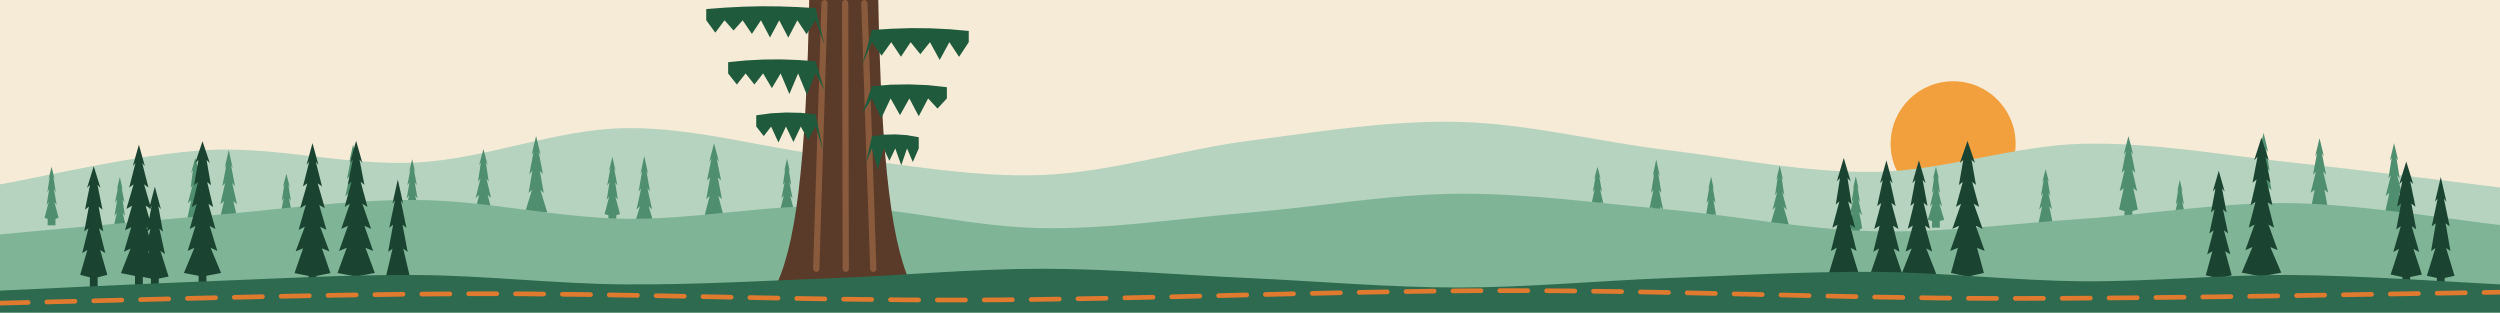
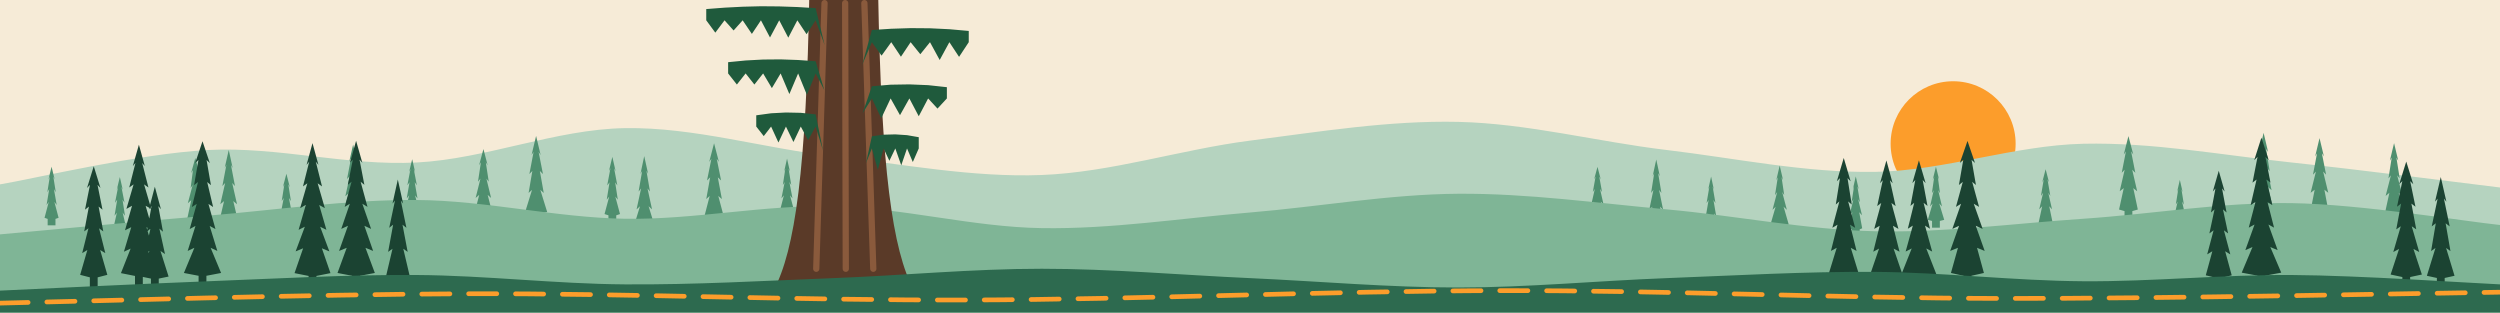
<svg xmlns="http://www.w3.org/2000/svg" viewBox="0 0 1600 200" preserveAspectRatio="xMidYMax slice">
  <rect width="1600" height="200" fill="#F6EBD7" />
-   <circle cx="1250" cy="92" r="40" fill="#F2A03D" />
+   <circle cx="1250" cy="92" r="40" fill="#FC9D2B" />
  <path d="M0.0,118.0 C22.2,114.3 88.9,98.3 133.3,96.0 C177.8,93.7 222.2,106.3 266.7,104.0 C311.1,101.7 355.6,82.7 400.0,82.0 C444.4,81.3 488.9,95.0 533.3,100.0 C577.8,105.0 622.2,113.7 666.7,112.0 C711.1,110.3 755.6,95.7 800.0,90.0 C844.4,84.3 888.9,77.0 933.3,78.0 C977.8,79.0 1022.2,90.7 1066.7,96.0 C1111.1,101.3 1155.6,110.7 1200.0,110.0 C1244.4,109.3 1288.9,93.0 1333.3,92.0 C1377.8,91.0 1422.2,99.3 1466.7,104.0 C1511.1,108.7 1577.8,117.3 1600.0,120.0 L1600,200 L0,200 Z" fill="#b5d3bf" />
  <path d="M33.0,106.7 L35.0,114.9 L34.1,112.9 L35.7,123.0 L34.5,121.0 L36.3,131.2 L34.8,129.2 L37.5,139.4 L35.5,140.1 L35.5,144.2 L30.5,144.2 L30.5,140.1 L28.5,139.4 L31.2,129.2 L29.8,131.2 L31.5,121.0 L30.3,123.0 L31.9,112.9 L31.0,114.9 ZM76.7,113.3 L78.6,121.6 L77.7,119.6 L79.7,129.8 L78.4,127.8 L80.0,138.1 L78.5,136.1 L80.9,146.3 L79.2,147.0 L79.2,151.2 L74.2,151.2 L74.2,147.0 L72.5,146.3 L74.8,136.1 L73.3,138.1 L75.0,127.8 L73.6,129.8 L75.6,119.6 L74.7,121.6 ZM125.0,101.1 L127.6,110.8 L126.4,108.8 L127.9,120.4 L126.6,118.4 L129.7,130.1 L127.5,128.1 L130.0,139.7 L127.5,140.6 L127.5,145.1 L122.5,145.1 L122.5,140.6 L119.9,139.7 L122.4,128.1 L120.2,130.1 L123.3,118.4 L122.0,120.4 L123.5,108.8 L122.3,110.8 ZM146.4,96.0 L148.9,107.5 L147.8,105.5 L150.4,119.1 L148.6,117.1 L151.7,130.7 L149.3,128.7 L152.5,142.3 L148.9,143.3 L148.9,148.3 L143.9,148.3 L143.9,143.3 L140.2,142.3 L143.4,128.7 L141.0,130.7 L144.1,117.1 L142.3,119.1 L144.9,105.5 L143.8,107.5 ZM183.3,111.2 L185.5,119.9 L184.5,117.9 L186.2,128.7 L184.9,126.7 L187.0,137.5 L185.3,135.5 L188.2,146.2 L185.8,147.0 L185.8,151.3 L180.8,151.3 L180.8,147.0 L178.3,146.2 L181.2,135.5 L179.5,137.5 L181.6,126.7 L180.3,128.7 L182.0,117.9 L181.0,119.9 ZM226.0,92.5 L228.5,103.5 L227.4,101.5 L229.9,114.6 L228.1,112.6 L231.0,125.6 L228.7,123.6 L232.7,136.6 L228.5,137.6 L228.5,142.5 L223.5,142.5 L223.5,137.6 L219.3,136.6 L223.3,123.6 L221.0,125.6 L223.9,112.6 L222.1,114.6 L224.6,101.5 L223.5,103.5 ZM263.8,101.9 L265.7,110.2 L264.8,108.2 L266.8,118.6 L265.4,116.6 L267.2,127.0 L265.6,125.0 L268.4,135.3 L266.3,136.1 L266.3,140.2 L261.3,140.2 L261.3,136.1 L259.2,135.3 L261.9,125.0 L260.3,127.0 L262.1,116.6 L260.7,118.6 L262.7,108.2 L261.8,110.2 ZM309.4,95.4 L312.1,105.8 L310.9,103.8 L312.8,116.3 L311.3,114.3 L314.3,126.7 L312.1,124.7 L315.3,137.2 L311.9,138.1 L311.9,142.8 L306.9,142.8 L306.9,138.1 L303.5,137.2 L306.7,124.7 L304.4,126.7 L307.5,114.3 L305.9,116.3 L307.8,103.8 L306.6,105.8 ZM343.1,87.0 L346.0,99.2 L344.7,97.2 L347.5,111.4 L345.5,109.4 L348.0,123.5 L345.8,121.5 L350.2,135.7 L345.6,136.7 L345.6,141.9 L340.6,141.9 L340.6,136.7 L336.1,135.7 L340.5,121.5 L338.3,123.5 L340.7,109.4 L338.8,111.4 L341.5,97.2 L340.2,99.2 ZM391.9,100.4 L394.0,109.6 L393.0,107.6 L395.1,118.7 L393.7,116.7 L395.4,127.8 L393.8,125.8 L396.8,137.0 L394.4,137.8 L394.4,142.1 L389.4,142.1 L389.4,137.8 L386.9,137.0 L389.9,125.8 L388.3,127.8 L390.1,116.7 L388.6,118.7 L390.7,107.6 L389.7,109.6 ZM412.3,99.9 L414.8,111.3 L413.7,109.3 L416.0,122.6 L414.4,120.6 L417.3,134.0 L415.1,132.0 L419.2,145.3 L414.8,146.3 L414.8,151.3 L409.8,151.3 L409.8,146.3 L405.5,145.3 L409.6,132.0 L407.4,134.0 L410.3,120.6 L408.7,122.6 L411.0,109.3 L409.9,111.3 ZM457.0,91.7 L460.1,103.6 L458.7,101.6 L461.5,115.5 L459.4,113.5 L462.0,127.4 L459.7,125.4 L463.4,139.3 L459.5,140.3 L459.5,145.4 L454.5,145.4 L454.5,140.3 L450.6,139.3 L454.2,125.4 L452.0,127.4 L454.5,113.5 L452.5,115.5 L455.3,101.6 L453.9,103.6 ZM503.7,101.5 L505.6,110.0 L504.7,108.0 L506.4,118.5 L505.2,116.5 L507.2,127.0 L505.6,125.0 L508.4,135.5 L506.2,136.3 L506.2,140.5 L501.2,140.5 L501.2,136.3 L499.0,135.5 L501.7,125.0 L500.1,127.0 L502.2,116.5 L501.0,118.5 L502.6,108.0 L501.8,110.0 ZM529.3,107.6 L531.5,117.3 L530.5,115.3 L532.7,127.1 L531.1,125.1 L534.1,136.8 L531.9,134.8 L534.9,146.6 L531.8,147.4 L531.8,152.0 L526.8,152.0 L526.8,147.4 L523.6,146.6 L526.6,134.8 L524.4,136.8 L527.4,125.1 L525.8,127.1 L528.0,115.3 L527.0,117.3 ZM1022.4,106.8 L1024.5,114.9 L1023.5,112.9 L1025.3,122.9 L1024.0,120.9 L1026.3,131.0 L1024.5,129.0 L1027.1,139.1 L1024.9,139.8 L1024.9,143.9 L1019.9,143.9 L1019.9,139.8 L1017.6,139.1 L1020.2,129.0 L1018.4,131.0 L1020.7,120.9 L1019.4,122.9 L1021.2,112.9 L1020.2,114.9 ZM1060.0,102.1 L1062.3,112.8 L1061.2,110.8 L1063.3,123.5 L1061.8,121.5 L1064.4,134.3 L1062.4,132.3 L1065.4,145.0 L1062.5,146.0 L1062.5,150.8 L1057.5,150.8 L1057.5,146.0 L1054.6,145.0 L1057.5,132.3 L1055.5,134.3 L1058.2,121.5 L1056.7,123.5 L1058.7,110.8 L1057.7,112.8 ZM1095.1,113.0 L1096.9,121.5 L1096.1,119.5 L1097.9,130.0 L1096.6,128.0 L1098.4,138.5 L1096.9,136.5 L1100.2,147.0 L1097.6,147.8 L1097.6,152.0 L1092.6,152.0 L1092.6,147.8 L1089.9,147.0 L1093.2,136.5 L1091.7,138.5 L1093.5,128.0 L1092.2,130.0 L1094.0,119.5 L1093.2,121.5 ZM1139.0,106.0 L1141.2,115.4 L1140.2,113.4 L1141.9,124.9 L1140.6,122.9 L1143.6,134.3 L1141.5,132.3 L1144.8,143.7 L1141.5,144.5 L1141.5,149.0 L1136.5,149.0 L1136.5,144.5 L1133.1,143.7 L1136.4,132.3 L1134.4,134.3 L1137.4,122.9 L1136.0,124.9 L1137.8,113.4 L1136.8,115.4 ZM1187.7,112.9 L1189.6,121.2 L1188.7,119.2 L1190.4,129.5 L1189.2,127.5 L1191.7,137.8 L1189.9,135.8 L1191.8,146.1 L1190.2,146.8 L1190.2,151.0 L1185.2,151.0 L1185.2,146.8 L1183.5,146.1 L1185.5,135.8 L1183.7,137.8 L1186.2,127.5 L1185.0,129.5 L1186.6,119.2 L1185.8,121.2 ZM1239.0,106.7 L1241.1,115.2 L1240.2,113.2 L1241.6,123.7 L1240.4,121.7 L1242.9,132.2 L1241.1,130.2 L1244.3,140.7 L1241.5,141.4 L1241.5,145.7 L1236.5,145.7 L1236.5,141.4 L1233.8,140.7 L1236.9,130.2 L1235.2,132.2 L1237.6,121.7 L1236.4,123.7 L1237.9,113.2 L1236.9,115.2 ZM1309.2,108.3 L1311.4,116.8 L1310.4,114.8 L1312.2,125.4 L1310.9,123.4 L1313.3,134.0 L1311.5,132.0 L1313.7,142.6 L1311.7,143.4 L1311.7,147.6 L1306.7,147.6 L1306.7,143.4 L1304.7,142.6 L1307.0,132.0 L1305.1,134.0 L1307.6,123.4 L1306.2,125.4 L1308.0,114.8 L1307.0,116.8 ZM1362.2,87.1 L1365.3,98.9 L1363.9,96.9 L1366.6,110.6 L1364.6,108.6 L1367.8,122.4 L1365.3,120.4 L1368.2,134.1 L1364.7,135.1 L1364.7,140.2 L1359.7,140.2 L1359.7,135.1 L1356.2,134.1 L1359.2,120.4 L1356.6,122.4 L1359.8,108.6 L1357.9,110.6 L1360.6,96.9 L1359.2,98.9 ZM1395.1,115.1 L1396.9,123.0 L1396.1,121.0 L1397.7,131.0 L1396.5,129.0 L1398.8,138.9 L1397.2,136.9 L1400.0,146.9 L1397.6,147.6 L1397.6,151.7 L1392.6,151.7 L1392.6,147.6 L1390.2,146.9 L1393.1,136.9 L1391.4,138.9 L1393.7,129.0 L1392.5,131.0 L1394.1,121.0 L1393.3,123.0 ZM1448.7,85.0 L1451.6,97.3 L1450.3,95.3 L1452.6,109.5 L1450.9,107.5 L1453.8,121.7 L1451.5,119.7 L1454.9,133.9 L1451.2,135.0 L1451.2,140.1 L1446.2,140.1 L1446.2,135.0 L1442.5,133.9 L1445.9,119.7 L1443.7,121.7 L1446.6,107.5 L1444.8,109.5 L1447.2,95.3 L1445.9,97.3 ZM1484.5,88.4 L1487.3,100.1 L1486.0,98.1 L1488.7,111.8 L1486.8,109.8 L1490.1,123.4 L1487.6,121.4 L1490.2,135.1 L1487.0,136.1 L1487.0,141.2 L1482.0,141.2 L1482.0,136.1 L1478.7,135.1 L1481.4,121.4 L1478.8,123.4 L1482.2,109.8 L1480.3,111.8 L1482.9,98.1 L1481.7,100.1 ZM1532.2,91.6 L1534.9,102.9 L1533.7,100.9 L1535.8,114.2 L1534.2,112.2 L1537.6,125.4 L1535.2,123.4 L1538.1,136.7 L1534.7,137.7 L1534.7,142.6 L1529.7,142.6 L1529.7,137.7 L1526.3,136.7 L1529.2,123.4 L1526.8,125.4 L1530.2,112.2 L1528.6,114.2 L1530.7,100.9 L1529.5,102.9 Z" fill="#4f8f6f" />
  <path d="M0.0,150.0 C22.2,148.0 88.9,141.7 133.3,138.0 C177.8,134.3 222.2,127.7 266.7,128.0 C311.1,128.3 355.6,139.3 400.0,140.0 C444.4,140.7 488.9,131.0 533.3,132.0 C577.8,133.0 622.2,145.3 666.7,146.0 C711.1,146.7 755.6,139.7 800.0,136.0 C844.4,132.3 888.9,124.3 933.3,124.0 C977.8,123.7 1022.2,130.0 1066.7,134.0 C1111.1,138.0 1155.6,147.0 1200.0,148.0 C1244.4,149.0 1288.9,143.0 1333.3,140.0 C1377.8,137.0 1422.2,129.3 1466.7,130.0 C1511.1,130.7 1577.8,141.7 1600.0,144.0 L1600,200 L0,200 Z" fill="#7fb596" />
  <path d="M60.0,106.4 L64.3,120.3 L62.4,118.3 L65.6,134.2 L63.1,132.2 L66.1,148.1 L63.4,146.1 L67.4,162.0 L64.1,160.0 L68.7,175.9 L62.5,177.5 L62.5,184.0 L57.5,184.0 L57.5,177.5 L51.3,175.9 L55.9,160.0 L52.6,162.0 L56.6,146.1 L53.9,148.1 L56.9,132.2 L54.4,134.2 L57.6,118.3 L55.7,120.3 ZM88.9,92.6 L92.7,106.3 L91.0,104.3 L95.0,120.0 L92.2,118.0 L96.8,133.7 L93.2,131.7 L97.7,147.4 L93.7,145.4 L98.4,161.1 L94.1,159.1 L100.3,174.8 L91.4,176.6 L91.4,184.0 L86.4,184.0 L86.4,176.6 L77.4,174.8 L83.6,159.1 L79.3,161.1 L84.0,145.4 L80.0,147.4 L84.5,131.7 L80.9,133.7 L85.5,118.0 L82.7,120.0 L86.7,104.3 L85.0,106.3 ZM99.1,119.5 L103.0,133.9 L101.3,131.9 L104.3,148.3 L102.0,146.3 L105.6,162.6 L102.7,160.6 L107.9,177.0 L101.6,178.3 L101.6,184.0 L96.6,184.0 L96.6,178.3 L90.3,177.0 L95.6,160.6 L92.7,162.6 L96.3,146.3 L94.0,148.3 L97.0,131.9 L95.3,133.9 ZM129.6,90.4 L134.3,104.4 L132.2,102.4 L135.0,118.5 L132.6,116.5 L136.4,132.5 L133.4,130.5 L137.9,146.6 L134.2,144.6 L139.1,160.6 L134.8,158.6 L141.5,174.7 L132.1,176.5 L132.1,184.0 L127.1,184.0 L127.1,176.5 L117.7,174.7 L124.4,158.6 L120.1,160.6 L125.1,144.6 L121.4,146.6 L125.9,130.5 L122.8,132.5 L126.7,116.5 L124.2,118.5 L127.0,102.4 L124.9,104.4 ZM200.0,91.6 L203.8,105.5 L202.1,103.5 L206.1,119.3 L203.3,117.3 L207.9,133.2 L204.3,131.2 L208.9,147.1 L204.9,145.1 L210.8,160.9 L206.0,158.9 L211.5,174.8 L202.5,176.6 L202.5,184.0 L197.5,184.0 L197.5,176.6 L188.5,174.8 L194.0,158.9 L189.2,160.9 L195.1,145.1 L191.1,147.1 L195.7,131.2 L192.1,133.2 L196.7,117.3 L193.9,119.3 L197.9,103.5 L196.2,105.5 ZM227.9,90.1 L231.9,104.2 L230.1,102.2 L233.2,118.3 L230.8,116.3 L235.2,132.4 L231.9,130.4 L237.5,146.5 L233.2,144.5 L238.8,160.6 L233.9,158.6 L239.9,174.7 L230.4,176.5 L230.4,184.0 L225.4,184.0 L225.4,176.5 L216.0,174.7 L221.9,158.6 L217.0,160.6 L222.7,144.5 L218.4,146.5 L223.9,130.4 L220.6,132.4 L225.0,116.3 L222.6,118.3 L225.8,102.2 L224.0,104.2 ZM254.6,114.9 L258.0,130.3 L256.5,128.3 L260.1,145.8 L257.6,143.8 L260.9,161.2 L258.1,159.2 L262.2,176.6 L257.1,178.0 L257.1,184.0 L252.1,184.0 L252.1,178.0 L247.1,176.6 L251.2,159.2 L248.4,161.2 L251.6,143.8 L249.1,145.8 L252.8,128.3 L251.2,130.3 ZM1180.0,101.1 L1184.4,116.0 L1182.4,114.0 L1185.1,130.9 L1182.8,128.9 L1187.3,145.8 L1184.0,143.8 L1188.2,160.6 L1184.5,158.6 L1189.7,175.5 L1182.5,177.1 L1182.5,184.0 L1177.5,184.0 L1177.5,177.1 L1170.3,175.5 L1175.5,158.6 L1171.8,160.6 L1176.0,143.8 L1172.7,145.8 L1177.2,128.9 L1174.9,130.9 L1177.6,114.0 L1175.6,116.0 ZM1207.3,102.7 L1211.3,117.3 L1209.5,115.3 L1213.2,131.9 L1210.5,129.9 L1215.0,146.5 L1211.5,144.5 L1215.7,161.1 L1211.9,159.1 L1217.6,175.7 L1209.8,177.2 L1209.8,184.0 L1204.8,184.0 L1204.8,177.2 L1196.9,175.7 L1202.6,159.1 L1198.9,161.1 L1203.0,144.5 L1199.5,146.5 L1204.0,129.9 L1201.4,131.9 L1205.0,115.3 L1203.2,117.3 ZM1228.1,102.6 L1232.4,117.2 L1230.5,115.2 L1233.6,131.8 L1231.1,129.8 L1235.2,146.4 L1232.0,144.4 L1236.6,161.0 L1232.8,159.0 L1239.3,175.6 L1230.6,177.2 L1230.6,184.0 L1225.6,184.0 L1225.6,177.2 L1216.9,175.6 L1223.5,159.0 L1219.6,161.0 L1224.2,144.4 L1221.0,146.4 L1225.1,129.8 L1222.7,131.8 L1225.8,115.2 L1223.9,117.2 ZM1259.2,90.2 L1264.0,104.3 L1261.8,102.3 L1264.6,118.4 L1262.2,116.4 L1266.6,132.4 L1263.2,130.4 L1268.9,146.5 L1264.5,144.5 L1270.2,160.6 L1265.3,158.6 L1269.7,174.7 L1261.7,176.5 L1261.7,184.0 L1256.7,184.0 L1256.7,176.5 L1248.6,174.7 L1253.1,158.6 L1248.1,160.6 L1253.8,144.5 L1249.5,146.5 L1255.1,130.4 L1251.8,132.4 L1256.2,116.4 L1253.7,118.4 L1256.5,102.3 L1254.3,104.3 ZM1420.0,109.3 L1423.8,122.6 L1422.1,120.6 L1425.0,136.0 L1422.7,134.0 L1426.0,149.4 L1423.3,147.4 L1427.4,162.8 L1424.1,160.8 L1428.3,176.2 L1422.5,177.6 L1422.5,184.0 L1417.5,184.0 L1417.5,177.6 L1411.7,176.2 L1415.9,160.8 L1412.6,162.8 L1416.7,147.4 L1414.0,149.4 L1417.3,134.0 L1415.0,136.0 L1417.9,120.6 L1416.2,122.6 ZM1447.3,88.1 L1452.0,102.5 L1449.9,100.5 L1453.1,116.9 L1450.5,114.9 L1454.3,131.3 L1451.2,129.3 L1455.4,145.7 L1451.8,143.7 L1457.7,160.1 L1453.0,158.1 L1460.0,174.5 L1449.8,176.4 L1449.8,184.0 L1444.8,184.0 L1444.8,176.4 L1434.7,174.5 L1441.6,158.1 L1437.0,160.1 L1442.9,143.7 L1439.2,145.7 L1443.5,129.3 L1440.4,131.3 L1444.2,114.9 L1441.6,116.9 L1444.8,100.5 L1442.7,102.5 ZM1540.0,103.4 L1544.5,117.9 L1542.5,115.9 L1545.9,132.3 L1543.3,130.3 L1546.4,146.8 L1543.5,144.8 L1548.3,161.3 L1544.6,159.3 L1550.0,175.7 L1542.5,177.3 L1542.5,184.0 L1537.5,184.0 L1537.5,177.3 L1530.0,175.7 L1535.4,159.3 L1531.7,161.3 L1536.5,144.8 L1533.6,146.8 L1536.7,130.3 L1534.1,132.3 L1537.5,115.9 L1535.5,117.9 ZM1562.1,113.3 L1565.7,129.1 L1564.1,127.1 L1567.8,144.9 L1565.2,142.9 L1568.3,160.7 L1565.5,158.7 L1570.9,176.5 L1564.6,177.9 L1564.6,184.0 L1559.6,184.0 L1559.6,177.9 L1553.2,176.5 L1558.7,158.7 L1555.9,160.7 L1558.9,142.9 L1556.3,144.9 L1560.1,127.1 L1558.4,129.1 Z" fill="#1B4332" />
  <path d="M518.0,-5 L562.0,-5 C564.0,108.0 571.0,160.0 585.0,186 L495.0,186 C509.0,160.0 516.0,108.0 518.0,-5 Z" fill="#5A3A28" />
  <path d="M527.7,2 L522.4,172 M540.9,2 L541.3,172 M553.2,2 L558.9,172 " fill="none" stroke="#8a5a3c" stroke-width="4" stroke-linecap="round" />
  <path d="M522.0,5.2 L510.3,4.5 L498.7,4.1 L487.0,4.0 L475.3,4.3 L463.7,4.9 L452.0,5.8 L452.0,13.0 L457.8,20.9 L463.7,13.0 L469.5,19.5 L475.3,13.0 L481.2,21.7 L487.0,13.0 L492.8,24.0 L498.7,13.0 L504.5,24.1 L510.3,13.0 L516.2,21.9 L522.0,13.0 L527.8,28.9 ZM558.0,19.2 L570.4,18.4 L582.8,18.0 L595.2,18.1 L607.6,18.7 L620.0,19.8 L620.0,27.0 L613.8,36.4 L607.6,27.0 L601.4,38.4 L595.2,27.0 L589.0,34.7 L582.8,27.0 L576.6,36.3 L570.4,27.0 L564.2,35.6 L558.0,27.0 L551.8,41.5 ZM522.0,39.2 L510.8,38.4 L499.6,38.0 L488.4,38.1 L477.2,38.7 L466.0,39.8 L466.0,47.0 L471.6,54.1 L477.2,47.0 L482.8,54.1 L488.4,47.0 L494.0,56.4 L499.6,47.0 L505.2,60.2 L510.8,47.0 L516.4,60.7 L522.0,47.0 L527.6,57.8 ZM558.0,55.2 L570.0,54.2 L582.0,54.0 L594.0,54.5 L606.0,55.8 L606.0,63.0 L600.0,69.5 L594.0,63.0 L588.0,74.4 L582.0,63.0 L576.0,73.7 L570.0,63.0 L564.0,75.7 L558.0,63.0 L552.0,72.6 ZM522.0,73.2 L512.5,72.2 L503.0,72.0 L493.5,72.5 L484.0,73.8 L484.0,81.0 L488.8,87.1 L493.5,81.0 L498.2,91.2 L503.0,81.0 L507.8,90.9 L512.5,81.0 L517.2,89.7 L522.0,81.0 L526.8,96.6 ZM558.0,87.2 L565.5,86.2 L573.0,86.0 L580.5,86.5 L588.0,87.8 L588.0,95.0 L584.2,103.7 L580.5,95.0 L576.8,105.8 L573.0,95.0 L569.2,102.9 L565.5,95.0 L561.8,108.7 L558.0,95.0 L554.2,104.5 Z" fill="#1f5a3c" />
  <path d="M0.0,186.0 C22.2,185.0 88.9,181.7 133.3,180.0 C177.8,178.3 222.2,175.7 266.7,176.0 C311.1,176.3 355.6,181.7 400.0,182.0 C444.4,182.3 488.9,179.7 533.3,178.0 C577.8,176.3 622.2,172.0 666.7,172.0 C711.1,172.0 755.6,176.0 800.0,178.0 C844.4,180.0 888.9,184.0 933.3,184.0 C977.8,184.0 1022.2,179.7 1066.7,178.0 C1111.1,176.3 1155.6,173.7 1200.0,174.0 C1244.4,174.3 1288.9,179.7 1333.3,180.0 C1377.8,180.3 1422.2,175.7 1466.7,176.0 C1511.1,176.3 1577.8,181.0 1600.0,182.0 L1600,200 L0,200 Z" fill="#2d6a4f" />
-   <path d="M0.0,194.0 C50.0,193.0 196.7,188.3 300.0,188.0 C403.3,187.7 510.0,192.3 620.0,192.0 C730.0,191.7 850.0,186.2 960.0,186.0 C1070.0,185.8 1173.3,190.8 1280.0,191.0 C1386.7,191.2 1546.7,187.7 1600.0,187.0" fill="none" stroke="#E07A2F" stroke-width="3" stroke-dasharray="18 12" stroke-linecap="round" />
+   <path d="M0.0,194.0 C50.0,193.0 196.7,188.3 300.0,188.0 C403.3,187.7 510.0,192.3 620.0,192.0 C730.0,191.7 850.0,186.2 960.0,186.0 C1070.0,185.8 1173.3,190.8 1280.0,191.0 C1386.7,191.2 1546.7,187.7 1600.0,187.0" fill="none" stroke="#FC9D2B" stroke-width="3" stroke-dasharray="18 12" stroke-linecap="round" />
</svg>
